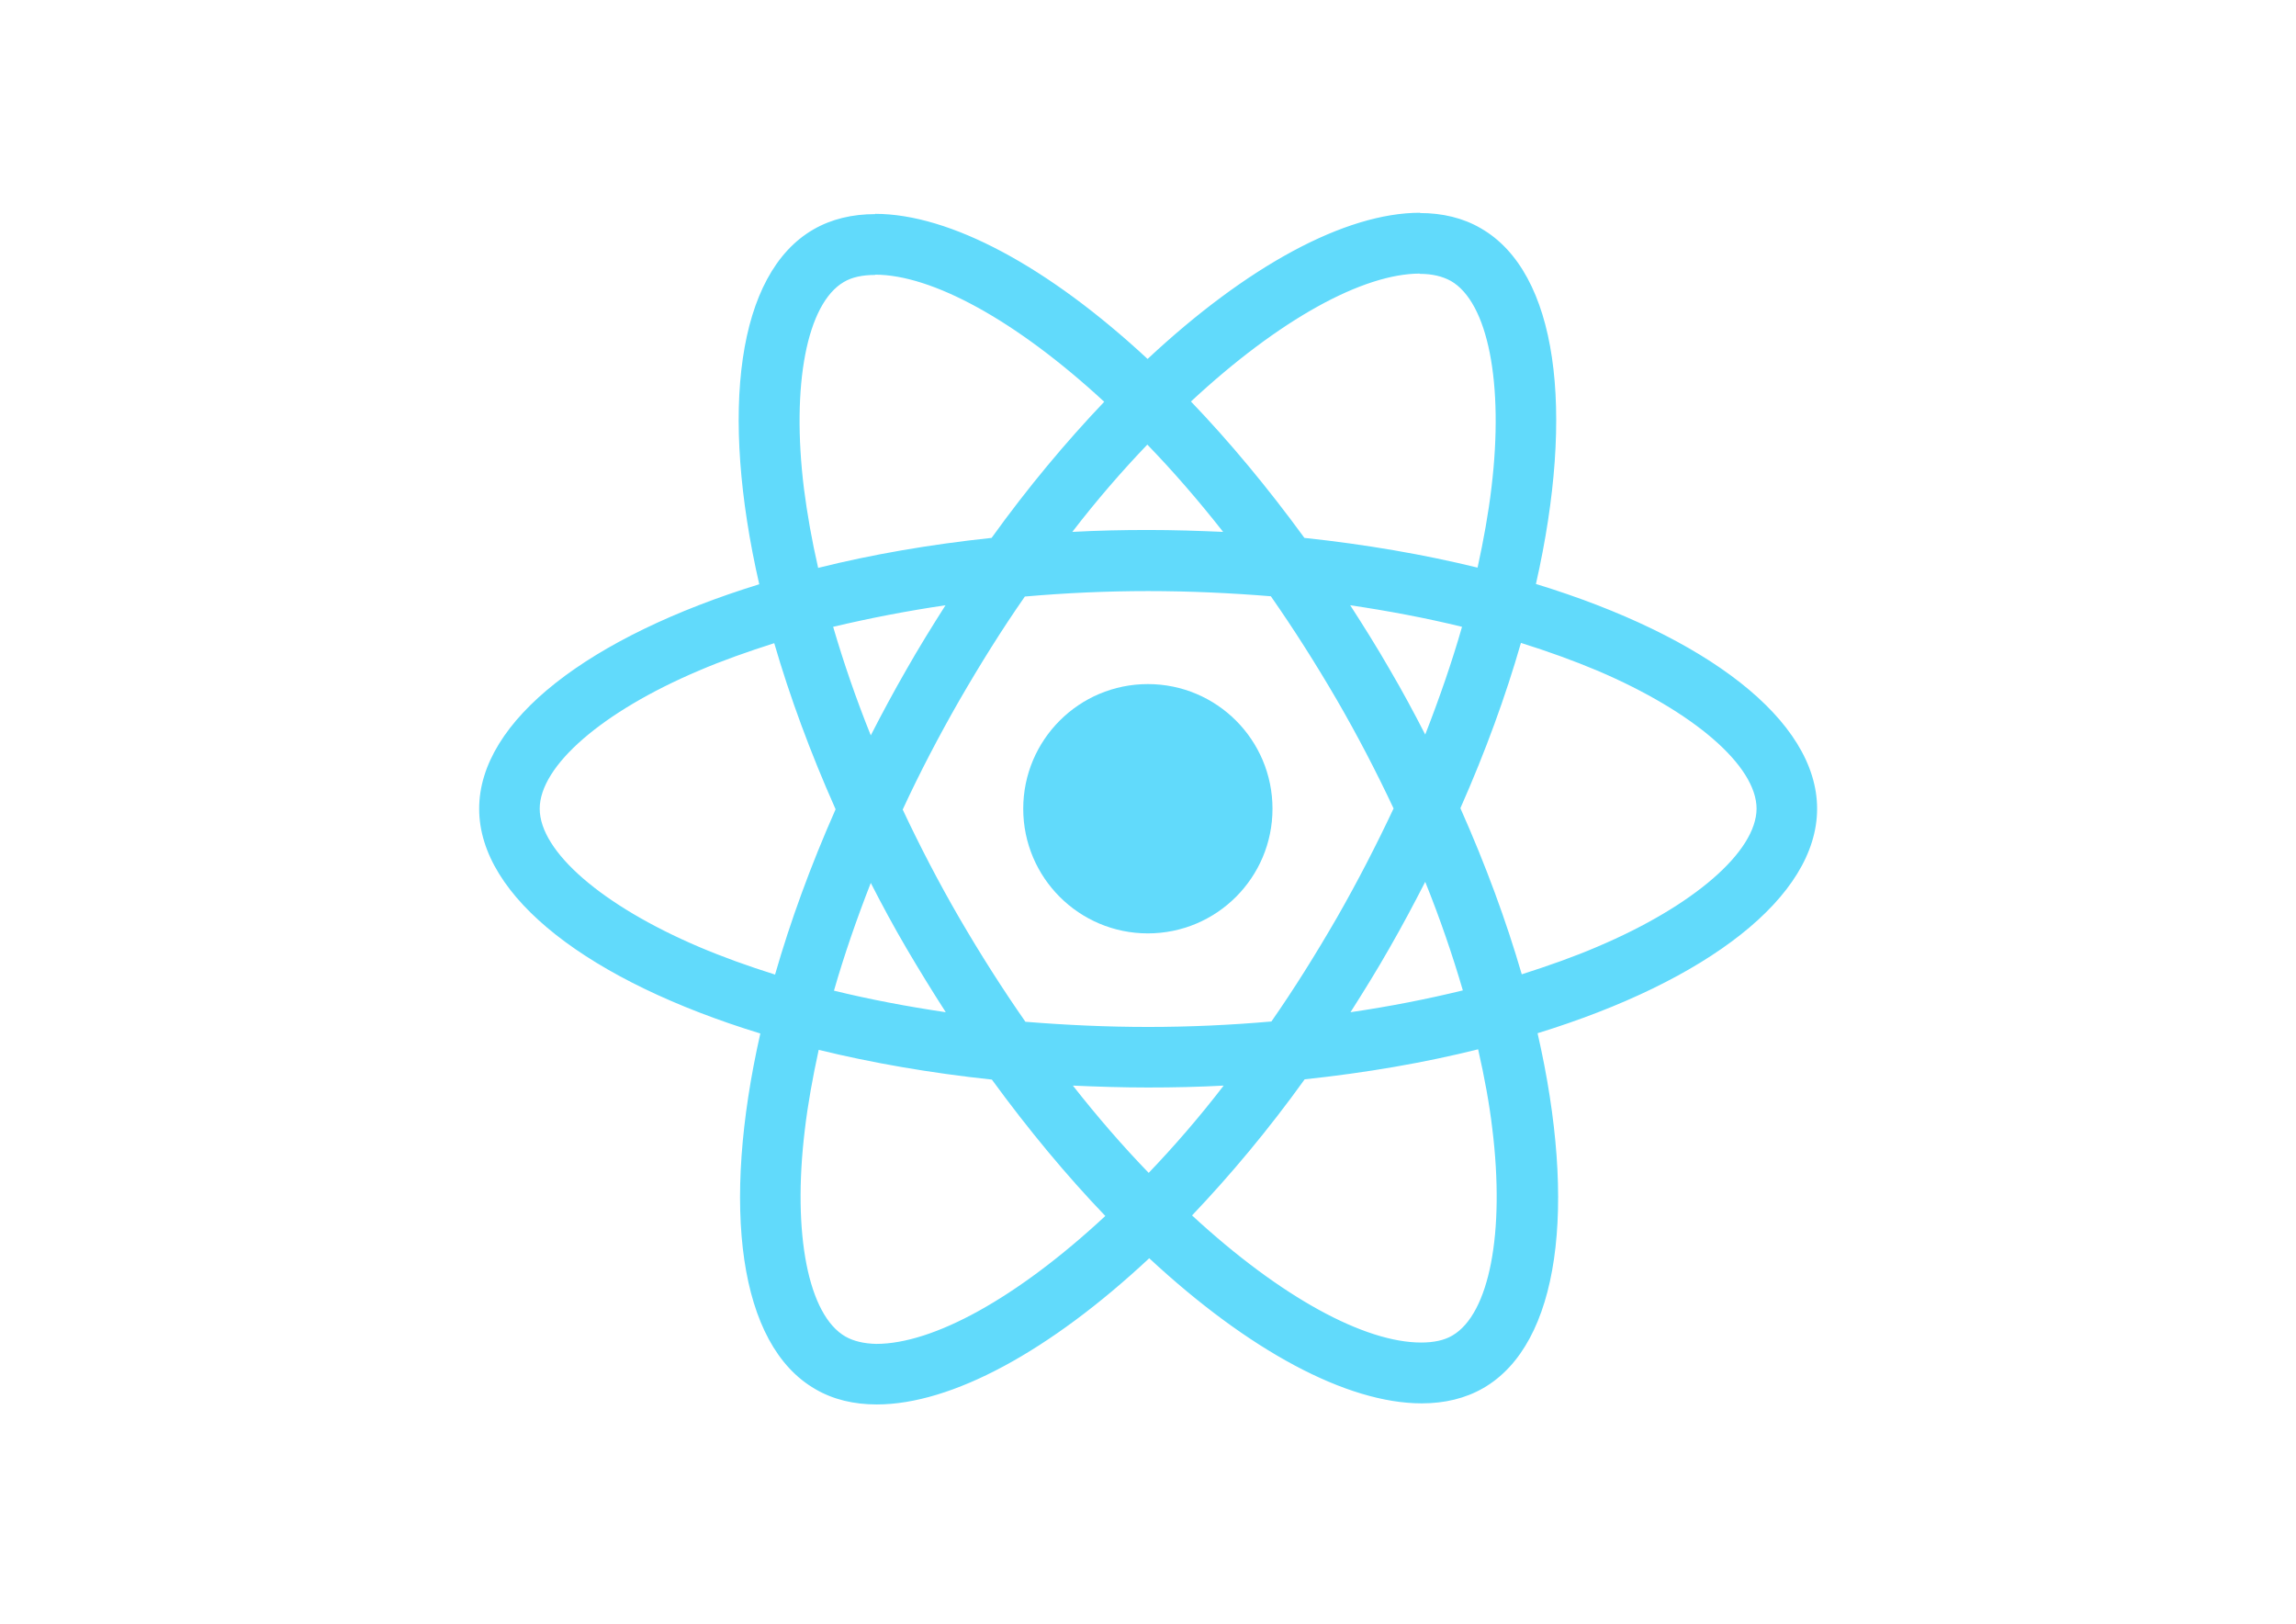
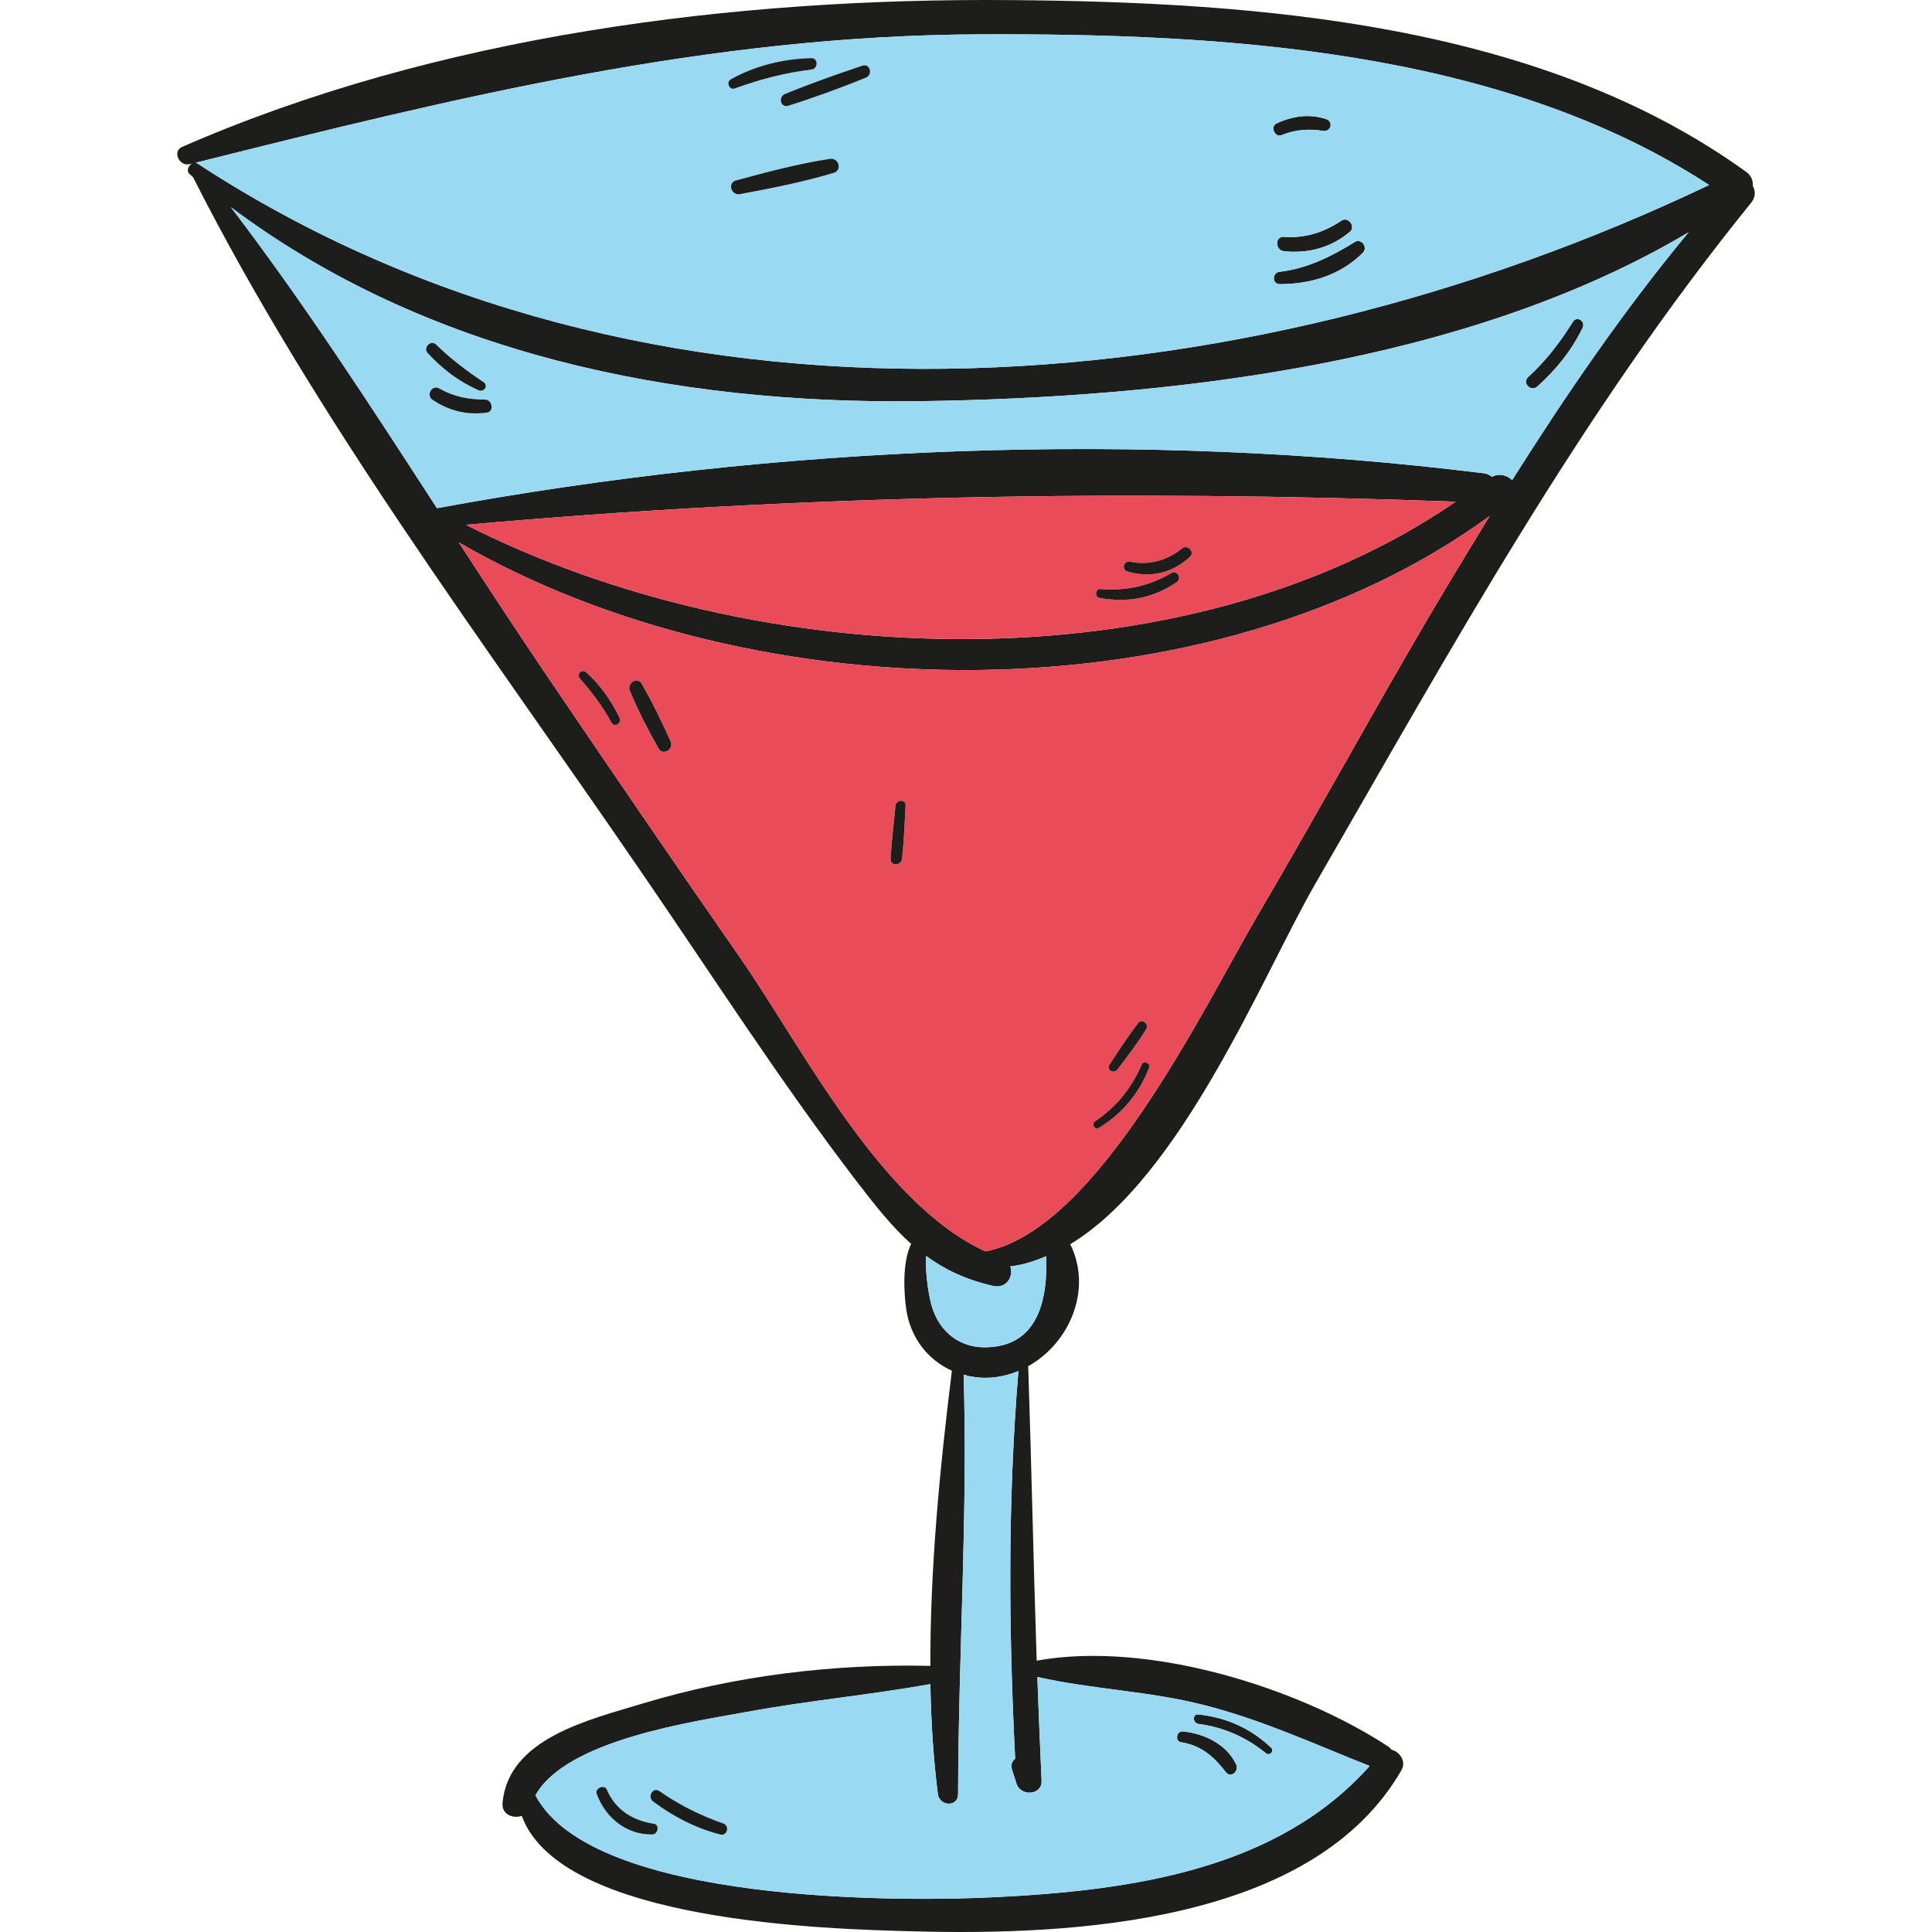
- <svg xmlns="http://www.w3.org/2000/svg" viewBox="0 0 841.9 595.3">
-   <g fill="#61DAFB">
-     <path d="M666.3 296.5c0-32.5-40.7-63.3-103.1-82.4 14.4-63.6 8-114.2-20.2-130.4-6.5-3.8-14.1-5.6-22.4-5.6v22.3c4.6 0 8.3.9 11.4 2.6 13.6 7.8 19.5 37.5 14.9 75.7-1.1 9.4-2.9 19.3-5.1 29.4-19.6-4.8-41-8.5-63.5-10.9-13.5-18.5-27.5-35.3-41.6-50 32.6-30.3 63.2-46.9 84-46.9V78c-27.5 0-63.5 19.6-99.9 53.6-36.4-33.8-72.4-53.2-99.9-53.2v22.3c20.7 0 51.4 16.5 84 46.6-14 14.7-28 31.4-41.3 49.9-22.6 2.4-44 6.1-63.6 11-2.3-10-4-19.7-5.2-29-4.7-38.2 1.1-67.9 14.6-75.8 3-1.8 6.9-2.6 11.5-2.6V78.5c-8.4 0-16 1.8-22.6 5.6-28.1 16.2-34.4 66.7-19.9 130.1-62.2 19.2-102.7 49.9-102.7 82.3 0 32.5 40.7 63.3 103.1 82.4-14.4 63.6-8 114.2 20.2 130.4 6.5 3.8 14.1 5.6 22.5 5.6 27.5 0 63.5-19.6 99.9-53.6 36.4 33.8 72.4 53.2 99.9 53.2 8.4 0 16-1.8 22.6-5.6 28.1-16.2 34.4-66.7 19.9-130.1 62-19.1 102.5-49.9 102.5-82.3zm-130.2-66.7c-3.7 12.9-8.3 26.2-13.5 39.5-4.1-8-8.4-16-13.1-24-4.6-8-9.5-15.8-14.4-23.4 14.2 2.1 27.9 4.7 41 7.9zm-45.8 106.5c-7.8 13.5-15.8 26.3-24.1 38.2-14.9 1.3-30 2-45.2 2-15.1 0-30.2-.7-45-1.9-8.3-11.9-16.4-24.6-24.2-38-7.6-13.1-14.5-26.4-20.8-39.8 6.2-13.4 13.2-26.8 20.7-39.9 7.8-13.5 15.8-26.3 24.1-38.2 14.9-1.3 30-2 45.2-2 15.1 0 30.2.7 45 1.9 8.3 11.9 16.4 24.6 24.2 38 7.6 13.1 14.5 26.4 20.8 39.8-6.3 13.4-13.2 26.8-20.7 39.9zm32.3-13c5.4 13.4 10 26.8 13.8 39.8-13.1 3.2-26.9 5.9-41.2 8 4.9-7.7 9.8-15.6 14.4-23.7 4.6-8 8.9-16.1 13-24.1zM421.2 430c-9.3-9.6-18.6-20.3-27.8-32 9 .4 18.2.7 27.5.7 9.4 0 18.7-.2 27.8-.7-9 11.7-18.3 22.4-27.5 32zm-74.4-58.9c-14.2-2.1-27.9-4.7-41-7.9 3.7-12.9 8.3-26.2 13.5-39.5 4.1 8 8.4 16 13.1 24 4.7 8 9.5 15.8 14.4 23.4zM420.7 163c9.3 9.6 18.6 20.3 27.8 32-9-.4-18.2-.7-27.5-.7-9.4 0-18.7.2-27.8.7 9-11.7 18.3-22.4 27.5-32zm-74 58.9c-4.9 7.7-9.8 15.6-14.4 23.7-4.6 8-8.9 16-13 24-5.4-13.4-10-26.8-13.8-39.8 13.1-3.1 26.9-5.8 41.2-7.9zm-90.5 125.2c-35.4-15.1-58.3-34.9-58.3-50.6 0-15.7 22.9-35.6 58.3-50.6 8.6-3.7 18-7 27.7-10.1 5.7 19.6 13.2 40 22.5 60.9-9.2 20.8-16.6 41.1-22.2 60.6-9.9-3.1-19.3-6.5-28-10.2zM310 490c-13.6-7.8-19.5-37.5-14.9-75.7 1.1-9.4 2.9-19.3 5.1-29.4 19.6 4.8 41 8.5 63.5 10.9 13.5 18.5 27.5 35.3 41.6 50-32.6 30.3-63.2 46.9-84 46.9-4.5-.1-8.3-1-11.3-2.7zm237.2-76.2c4.7 38.2-1.1 67.9-14.6 75.8-3 1.8-6.9 2.6-11.5 2.6-20.7 0-51.4-16.5-84-46.6 14-14.7 28-31.4 41.3-49.9 22.6-2.4 44-6.1 63.6-11 2.3 10.1 4.1 19.8 5.2 29.1zm38.5-66.7c-8.6 3.7-18 7-27.7 10.1-5.7-19.6-13.2-40-22.5-60.9 9.2-20.8 16.6-41.1 22.2-60.6 9.9 3.1 19.3 6.5 28.1 10.2 35.4 15.1 58.3 34.9 58.3 50.6-.1 15.7-23 35.6-58.4 50.6zM320.8 78.4z" />
-     <circle cx="420.9" cy="296.5" r="45.7" />
-     <path d="M520.5 78.1z" />
+ <svg xmlns="http://www.w3.org/2000/svg" version="1.1" id="Layer_1" x="0px" y="0px" viewBox="0 0 238.075 238.075" style="enable-background:new 0 0 238.075 238.075;" xml:space="preserve">
+   <g>
+     <path style="fill:#1D1D1B;" d="M24.069,20.065c0.121,0,0.201,0.04,0.321,0.121c55.416,36.207,128.232,30.26,186.22,2.612   C184.892,6.04,150.654,4.111,120.836,4.232C87.281,4.352,56.298,11.987,24.069,20.065z M215.996,22.918   c0.322,0.563,0.362,1.326-0.161,2.009c-21.138,26.08-36.971,54.934-53.688,83.868c-6.47,11.172-16.396,36.127-30.26,44.526   c2.773,5.626-0.121,12.216-5.184,15.029c0.402,12.096,0.643,24.192,1.045,36.288c13.743-2.492,32.229,3.295,43.36,10.609   c0.161,0.12,0.281,0.241,0.362,0.362c1.005,0.241,1.848,1.447,1.246,2.492c-10.89,18.968-40.708,20.414-60.158,19.892   c-10.287-0.281-43.441-1.045-48.263-14.226c-1.085,0.362-2.451-0.161-2.371-1.527c0.643-8.037,10.73-10.328,17.32-12.337   c11.332-3.416,23.549-4.903,35.404-4.621c-0.04-12.216,1.206-24.674,2.652-36.368c-3.014-1.366-5.104-4.099-5.626-7.555   c-0.281-2.049-0.522-5.706,0.603-8.077c-2.331-2.09-4.34-4.621-6.631-7.595c-9.484-12.377-17.963-25.638-26.804-38.498   c-18.927-27.65-39.904-55.418-55.054-85.356c-0.12-0.121-0.281-0.241-0.402-0.362c-0.482-0.402-0.161-1.125,0.321-1.326   c-0.121,0.04-0.241,0.08-0.362,0.08c-1.246,0.322-2.17-1.607-0.884-2.13C53.887,4.352,90.456-0.269,124.533,0.012   c30.501,0.241,65.221,2.813,90.659,21.178C215.835,21.672,216.036,22.275,215.996,22.918z M186.339,59.165   c6.671-10.569,13.743-20.897,21.74-30.541c-27.366,16.275-64.136,20.414-95.039,20.816c-29.938,0.362-60.439-5.786-84.591-23.91   c9.082,11.895,17.24,24.513,25.397,37.091c41.874-7.716,86.801-9.564,128.996-4.3c0.442,0.04,0.723,0.241,1.005,0.442   C184.731,58.281,185.736,58.563,186.339,59.165z M173.479,80.464c3.255-5.666,6.671-11.292,10.087-16.878   c-34.399,25.116-90.498,24.393-127.027,3.255c3.416,5.264,6.872,10.529,10.368,15.713c8.037,11.855,16.114,23.71,24.312,35.484   c7.675,11.051,17.24,30.22,30.22,36.167c13.864-2.652,27.085-30.461,33.716-41.713C161.384,101.883,167.331,91.113,173.479,80.464z    M168.778,217.617c-6.791-2.692-13.301-5.706-20.454-7.515c-6.751-1.728-13.784-1.929-20.495-3.456   c0.161,4.219,0.321,8.479,0.522,12.739c0.12,1.848-2.572,2.049-3.094,0.402c-0.201-0.603-0.362-1.165-0.563-1.768   c-0.161-0.603,0.04-1.045,0.402-1.286c-0.804-15.913-0.924-31.867,0.402-47.781c-1.768,0.723-3.737,1.045-5.747,0.683   c-0.362-0.04-0.683-0.161-1.005-0.241c0.522,17.199-0.643,34.479-0.683,51.679c0,1.648-2.291,1.527-2.492,0   c-0.563-4.461-0.844-8.961-0.924-13.543c-7.394,1.326-14.909,2.009-22.343,3.376c-6.791,1.246-22.504,3.456-26.322,10.328   c7.073,13.422,45.41,13.141,56.903,12.538C139.402,232.928,157.365,230.437,168.778,217.617z M179.387,61.818   c-41.11-1.487-81.014-0.804-121.964,2.853C93.229,82.875,145.671,84.965,179.387,61.818z M121.72,166.019   c6.349-0.241,7.394-6.148,7.193-11.212c-1.447,0.603-2.893,1.085-4.42,1.246c0.442,1.206-0.442,2.773-2.09,2.411   c-3.416-0.764-6.028-2.049-8.278-3.697c-0.161,2.21,0.402,5.224,0.683,6.148C115.733,164.13,118.304,166.18,121.72,166.019z" />
+     <path style="fill:#1D1D1B;" d="M193.813,39.675c0.482-0.804,1.607-0.121,1.206,0.723c-1.366,2.813-3.255,5.144-5.586,7.233   c-0.764,0.683-1.929-0.442-1.125-1.165C190.478,44.498,192.246,42.167,193.813,39.675z" />
+     <path style="fill:#99D9F1;" d="M208.079,28.624c-7.997,9.645-15.07,19.972-21.74,30.541c-0.603-0.603-1.607-0.884-2.492-0.402   c-0.281-0.201-0.563-0.402-1.005-0.442c-42.195-5.264-87.122-3.416-128.996,4.3C45.689,50.043,37.531,37.425,28.449,25.53   c24.152,18.124,54.653,24.272,84.591,23.91C143.943,49.039,180.713,44.899,208.079,28.624z M195.019,40.399   c0.402-0.844-0.723-1.527-1.206-0.723c-1.567,2.492-3.335,4.822-5.505,6.791c-0.804,0.723,0.362,1.849,1.125,1.165   C191.764,45.542,193.653,43.212,195.019,40.399z M59.995,50.847c0.924-0.121,0.683-1.608-0.241-1.608   c-2.009,0-3.858-0.362-5.626-1.366c-0.884-0.522-1.688,0.844-0.804,1.406C55.374,50.646,57.544,51.168,59.995,50.847z    M58.95,48.074c0.723,0.321,1.286-0.603,0.603-1.005c-2.049-1.366-4.019-2.853-5.787-4.581c-0.683-0.683-1.688,0.362-1.045,1.045   C54.57,45.502,56.499,46.989,58.95,48.074z" />
+     <path style="fill:#E94B59;" d="M183.566,63.586c-3.416,5.586-6.832,11.212-10.087,16.878   c-6.148,10.649-12.096,21.419-18.325,32.028c-6.631,11.252-19.852,39.06-33.716,41.713c-12.98-5.947-22.544-25.116-30.22-36.167   c-8.198-11.774-16.275-23.629-24.312-35.484c-3.496-5.184-6.952-10.448-10.368-15.713C93.068,87.978,149.167,88.702,183.566,63.586   z M141.612,131.54c0.201-0.522-0.723-0.884-0.924-0.362c-1.206,2.853-3.135,5.264-5.747,6.992c-0.482,0.362-0.04,1.125,0.482,0.804   C138.317,137.206,140.366,134.755,141.612,131.54z M141.251,126.798c0.362-0.603-0.522-1.326-0.964-0.763   c-1.286,1.648-2.411,3.416-3.577,5.184c-0.402,0.643,0.563,1.165,1.005,0.563C138.96,130.133,140.206,128.526,141.251,126.798z    M111.593,99.271c0.04-0.804-1.125-0.763-1.246,0c-0.201,2.21-0.482,4.38-0.603,6.55c-0.08,0.924,1.326,0.884,1.407,0   C111.393,103.651,111.473,101.481,111.593,99.271z M81.133,92.198c0.522,1.005,1.969,0.121,1.487-0.884   c-1.085-2.371-2.21-4.742-3.536-7.032c-0.563-0.964-1.889-0.08-1.447,0.884C78.641,87.577,79.847,89.907,81.133,92.198z    M75.346,89.023c0.362,0.683,1.326,0.08,1.005-0.563c-1.045-2.13-2.371-4.059-4.139-5.626c-0.522-0.442-1.206,0.241-0.764,0.763   C72.935,85.286,74.261,87.054,75.346,89.023z" />
+     <path style="fill:#1D1D1B;" d="M166.929,29.83c0.804-0.522,1.688,0.643,1.005,1.326c-2.733,2.733-6.39,3.858-10.207,3.858   c-1.045,0-0.965-1.447,0-1.527C161.102,33.085,164.076,31.598,166.929,29.83z" />
+     <path style="fill:#1D1D1B;" d="M165.322,27.178c0.804-0.522,1.768,0.723,1.045,1.366c-2.331,1.969-5.144,2.733-8.158,2.411   c-1.085-0.121-1.125-1.849,0-1.768C160.821,29.388,163.152,28.624,165.322,27.178z" />
+     <path style="fill:#1D1D1B;" d="M163.433,14.68c0.924,0.321,0.563,1.607-0.402,1.447c-1.768-0.281-3.416-0.161-5.104,0.522   c-0.844,0.362-1.447-1.085-0.603-1.447C159.334,14.278,161.343,13.997,163.433,14.68z" />
+     <path style="fill:#1D1D1B;" d="M156.642,215.367c0.442,0.442-0.201,1.045-0.643,0.683c-2.411-1.969-5.224-3.215-8.318-3.617   c-0.723-0.08-0.764-1.246,0-1.165C151.136,211.63,154.15,212.996,156.642,215.367z" />
+     <path style="fill:#1D1D1B;" d="M152.342,217.457c0.362,0.764-0.643,1.688-1.246,0.964c-1.527-1.969-3.054-3.335-5.586-3.737   c-0.723-0.121-0.563-1.366,0.201-1.326C148.363,213.599,151.176,214.925,152.342,217.457z" />
+     <path style="fill:#99D9F1;" d="M148.323,210.103c7.153,1.808,13.663,4.822,20.454,7.515   c-11.413,12.819-29.376,15.311-45.892,16.155c-11.493,0.603-49.83,0.884-56.903-12.538c3.818-6.872,19.53-9.082,26.322-10.328   c7.434-1.366,14.949-2.049,22.343-3.376c0.08,4.581,0.362,9.082,0.924,13.543c0.201,1.527,2.492,1.648,2.492,0   c0.04-17.2,1.206-34.479,0.683-51.679c0.322,0.08,0.643,0.201,1.005,0.241c2.009,0.362,3.978,0.04,5.747-0.683   c-1.326,15.913-1.206,31.867-0.402,47.781c-0.362,0.241-0.563,0.683-0.402,1.286c0.201,0.603,0.362,1.165,0.563,1.768   c0.522,1.648,3.215,1.447,3.094-0.402c-0.201-4.26-0.362-8.519-0.522-12.739C134.54,208.174,141.572,208.375,148.323,210.103z    M155.999,216.05c0.442,0.362,1.085-0.241,0.643-0.683c-2.492-2.371-5.505-3.737-8.961-4.099c-0.764-0.08-0.723,1.085,0,1.165   C150.775,212.835,153.588,214.081,155.999,216.05z M151.096,218.421c0.603,0.723,1.607-0.201,1.246-0.964   c-1.165-2.532-3.978-3.858-6.631-4.099c-0.764-0.04-0.924,1.206-0.201,1.326C148.042,215.086,149.569,216.452,151.096,218.421z    M88.728,226.056c0.884,0.241,1.246-1.085,0.362-1.366c-2.773-0.965-5.425-2.291-7.836-3.978c-0.804-0.563-1.527,0.723-0.764,1.286   C83.021,223.886,85.674,225.253,88.728,226.056z M80.369,226.056c0.723,0,0.964-1.246,0.161-1.326   c-2.572-0.402-4.661-1.688-5.746-4.179c-0.281-0.723-1.527-0.201-1.246,0.522C74.623,224.007,77.195,226.097,80.369,226.056z" />
+     <path style="fill:#E94B59;" d="M57.423,64.671c40.949-3.657,80.854-4.34,121.964-2.853C145.671,84.965,93.229,82.875,57.423,64.671   z M146.635,68.609c0.643-0.643-0.321-1.567-1.005-1.005c-1.808,1.487-4.099,2.09-6.389,1.607c-0.764-0.161-1.085,1.005-0.322,1.206   C141.733,71.261,144.506,70.618,146.635,68.609z M144.988,71.743c0.683-0.482,0.08-1.527-0.643-1.125   c-2.652,1.567-5.666,2.25-8.72,1.969c-0.643-0.08-0.764,1.005-0.161,1.085C138.92,74.315,142.135,73.713,144.988,71.743z" />
+     <path style="fill:#1D1D1B;" d="M145.631,67.604c0.683-0.563,1.648,0.362,1.005,1.005c-2.13,2.009-4.903,2.652-7.716,1.808   c-0.764-0.201-0.442-1.366,0.322-1.206C141.532,69.694,143.822,69.091,145.631,67.604z" />
+     <path style="fill:#1D1D1B;" d="M144.345,70.618c0.723-0.402,1.326,0.643,0.643,1.125c-2.853,1.969-6.068,2.572-9.524,1.929   c-0.603-0.08-0.482-1.165,0.161-1.085C138.679,72.869,141.693,72.186,144.345,70.618z" />
+     <path style="fill:#1D1D1B;" d="M140.688,131.178c0.201-0.522,1.125-0.161,0.924,0.362c-1.246,3.215-3.295,5.666-6.189,7.434   c-0.522,0.321-0.964-0.442-0.482-0.804C137.553,136.442,139.482,134.031,140.688,131.178z" />
+     <path style="fill:#1D1D1B;" d="M140.286,126.034c0.442-0.563,1.326,0.161,0.964,0.763c-1.045,1.728-2.291,3.335-3.536,4.983   c-0.442,0.603-1.407,0.08-1.005-0.563C137.875,129.45,139,127.682,140.286,126.034z" />
+     <path style="fill:#99D9F1;" d="M128.914,154.807c0.201,5.063-0.844,10.971-7.193,11.212c-3.416,0.161-5.988-1.889-6.912-5.104   c-0.281-0.924-0.844-3.938-0.683-6.148c2.25,1.648,4.862,2.934,8.278,3.697c1.648,0.362,2.532-1.206,2.09-2.411   C126.02,155.892,127.467,155.41,128.914,154.807z" />
+     <path style="fill:#99D9F1;" d="M120.836,4.232c29.818-0.121,64.056,1.808,89.775,18.566   c-57.988,27.647-130.804,33.595-186.22-2.613c-0.12-0.08-0.201-0.121-0.321-0.121C56.298,11.987,87.281,4.352,120.836,4.232z    M167.934,31.156c0.683-0.683-0.201-1.849-1.005-1.326c-2.853,1.768-5.827,3.255-9.202,3.657c-0.965,0.08-1.045,1.527,0,1.527   C161.544,35.014,165.201,33.889,167.934,31.156z M166.367,28.544c0.723-0.643-0.241-1.889-1.045-1.366   c-2.17,1.447-4.501,2.21-7.113,2.009c-1.125-0.08-1.085,1.648,0,1.768C161.223,31.276,164.036,30.513,166.367,28.544z    M163.031,16.126c0.964,0.161,1.326-1.125,0.402-1.447c-2.09-0.683-4.099-0.402-6.108,0.522c-0.844,0.362-0.241,1.808,0.603,1.447   C159.615,15.966,161.263,15.845,163.031,16.126z M106.691,9.576c0.884-0.362,0.563-1.768-0.402-1.487   c-3.255,1.085-6.43,2.21-9.564,3.496c-0.844,0.362-0.563,1.728,0.402,1.447C100.341,12.028,103.516,10.862,106.691,9.576z    M102.712,21.31c1.125-0.322,0.643-1.929-0.482-1.728c-3.898,0.603-7.716,1.607-11.533,2.652c-1.085,0.281-0.603,1.889,0.482,1.688   C95.077,23.199,98.935,22.436,102.712,21.31z M99.98,8.572c0.844-0.08,0.884-1.406,0-1.406c-3.416,0.08-6.952,0.924-9.926,2.612   c-0.603,0.321-0.201,1.366,0.482,1.125C93.671,9.777,96.644,8.973,99.98,8.572z" />
+     <path style="fill:#1D1D1B;" d="M110.348,99.271c0.121-0.763,1.286-0.804,1.246,0c-0.12,2.21-0.201,4.38-0.442,6.55   c-0.08,0.884-1.487,0.924-1.407,0C109.866,103.651,110.147,101.481,110.348,99.271z" />
+     <path style="fill:#1D1D1B;" d="M106.289,8.089c0.965-0.281,1.286,1.125,0.402,1.487c-3.175,1.286-6.349,2.451-9.564,3.456   c-0.965,0.281-1.246-1.085-0.402-1.447C99.859,10.3,103.034,9.174,106.289,8.089z" />
+     <path style="fill:#1D1D1B;" d="M102.23,19.582c1.125-0.201,1.607,1.406,0.482,1.728c-3.777,1.125-7.635,1.889-11.533,2.612   c-1.085,0.201-1.567-1.406-0.482-1.688C94.515,21.19,98.332,20.185,102.23,19.582z" />
+     <path style="fill:#1D1D1B;" d="M99.98,7.165c0.884,0,0.844,1.326,0,1.406c-3.335,0.402-6.309,1.206-9.444,2.331   c-0.683,0.241-1.085-0.804-0.482-1.125C93.028,8.089,96.564,7.245,99.98,7.165z" />
+     <path style="fill:#1D1D1B;" d="M89.09,224.69c0.884,0.281,0.522,1.607-0.362,1.366c-3.054-0.804-5.706-2.17-8.238-4.059   c-0.764-0.563-0.04-1.848,0.764-1.286C83.664,222.4,86.317,223.726,89.09,224.69z" />
+     <path style="fill:#1D1D1B;" d="M82.62,91.314c0.482,1.005-0.965,1.889-1.487,0.884c-1.286-2.291-2.492-4.621-3.496-7.033   c-0.442-0.964,0.884-1.848,1.447-0.884C80.409,86.572,81.535,88.943,82.62,91.314z" />
+     <path style="fill:#1D1D1B;" d="M80.53,224.73c0.804,0.08,0.563,1.326-0.161,1.326c-3.175,0.04-5.747-2.049-6.832-4.983   c-0.281-0.723,0.965-1.246,1.246-0.522C75.868,223.043,77.958,224.328,80.53,224.73z" />
+     <path style="fill:#1D1D1B;" d="M76.351,88.461c0.321,0.643-0.643,1.246-1.005,0.563c-1.085-1.969-2.411-3.737-3.898-5.425   c-0.442-0.522,0.241-1.206,0.764-0.763C73.98,84.402,75.306,86.331,76.351,88.461z" />
+     <path style="fill:#1D1D1B;" d="M59.754,49.239c0.924,0,1.165,1.487,0.241,1.608c-2.451,0.321-4.621-0.201-6.671-1.567   c-0.884-0.563-0.08-1.929,0.804-1.406C55.896,48.878,57.745,49.239,59.754,49.239z" />
+     <path style="fill:#1D1D1B;" d="M59.553,47.069c0.683,0.402,0.12,1.326-0.603,1.005c-2.451-1.085-4.38-2.572-6.229-4.541   c-0.643-0.683,0.362-1.728,1.045-1.045C55.534,44.216,57.504,45.703,59.553,47.069z" />
  </g>
+   <g>
+ </g>
+   <g>
+ </g>
+   <g>
+ </g>
+   <g>
+ </g>
+   <g>
+ </g>
+   <g>
+ </g>
+   <g>
+ </g>
+   <g>
+ </g>
+   <g>
+ </g>
+   <g>
+ </g>
+   <g>
+ </g>
+   <g>
+ </g>
+   <g>
+ </g>
+   <g>
+ </g>
+   <g>
+ </g>
</svg>
